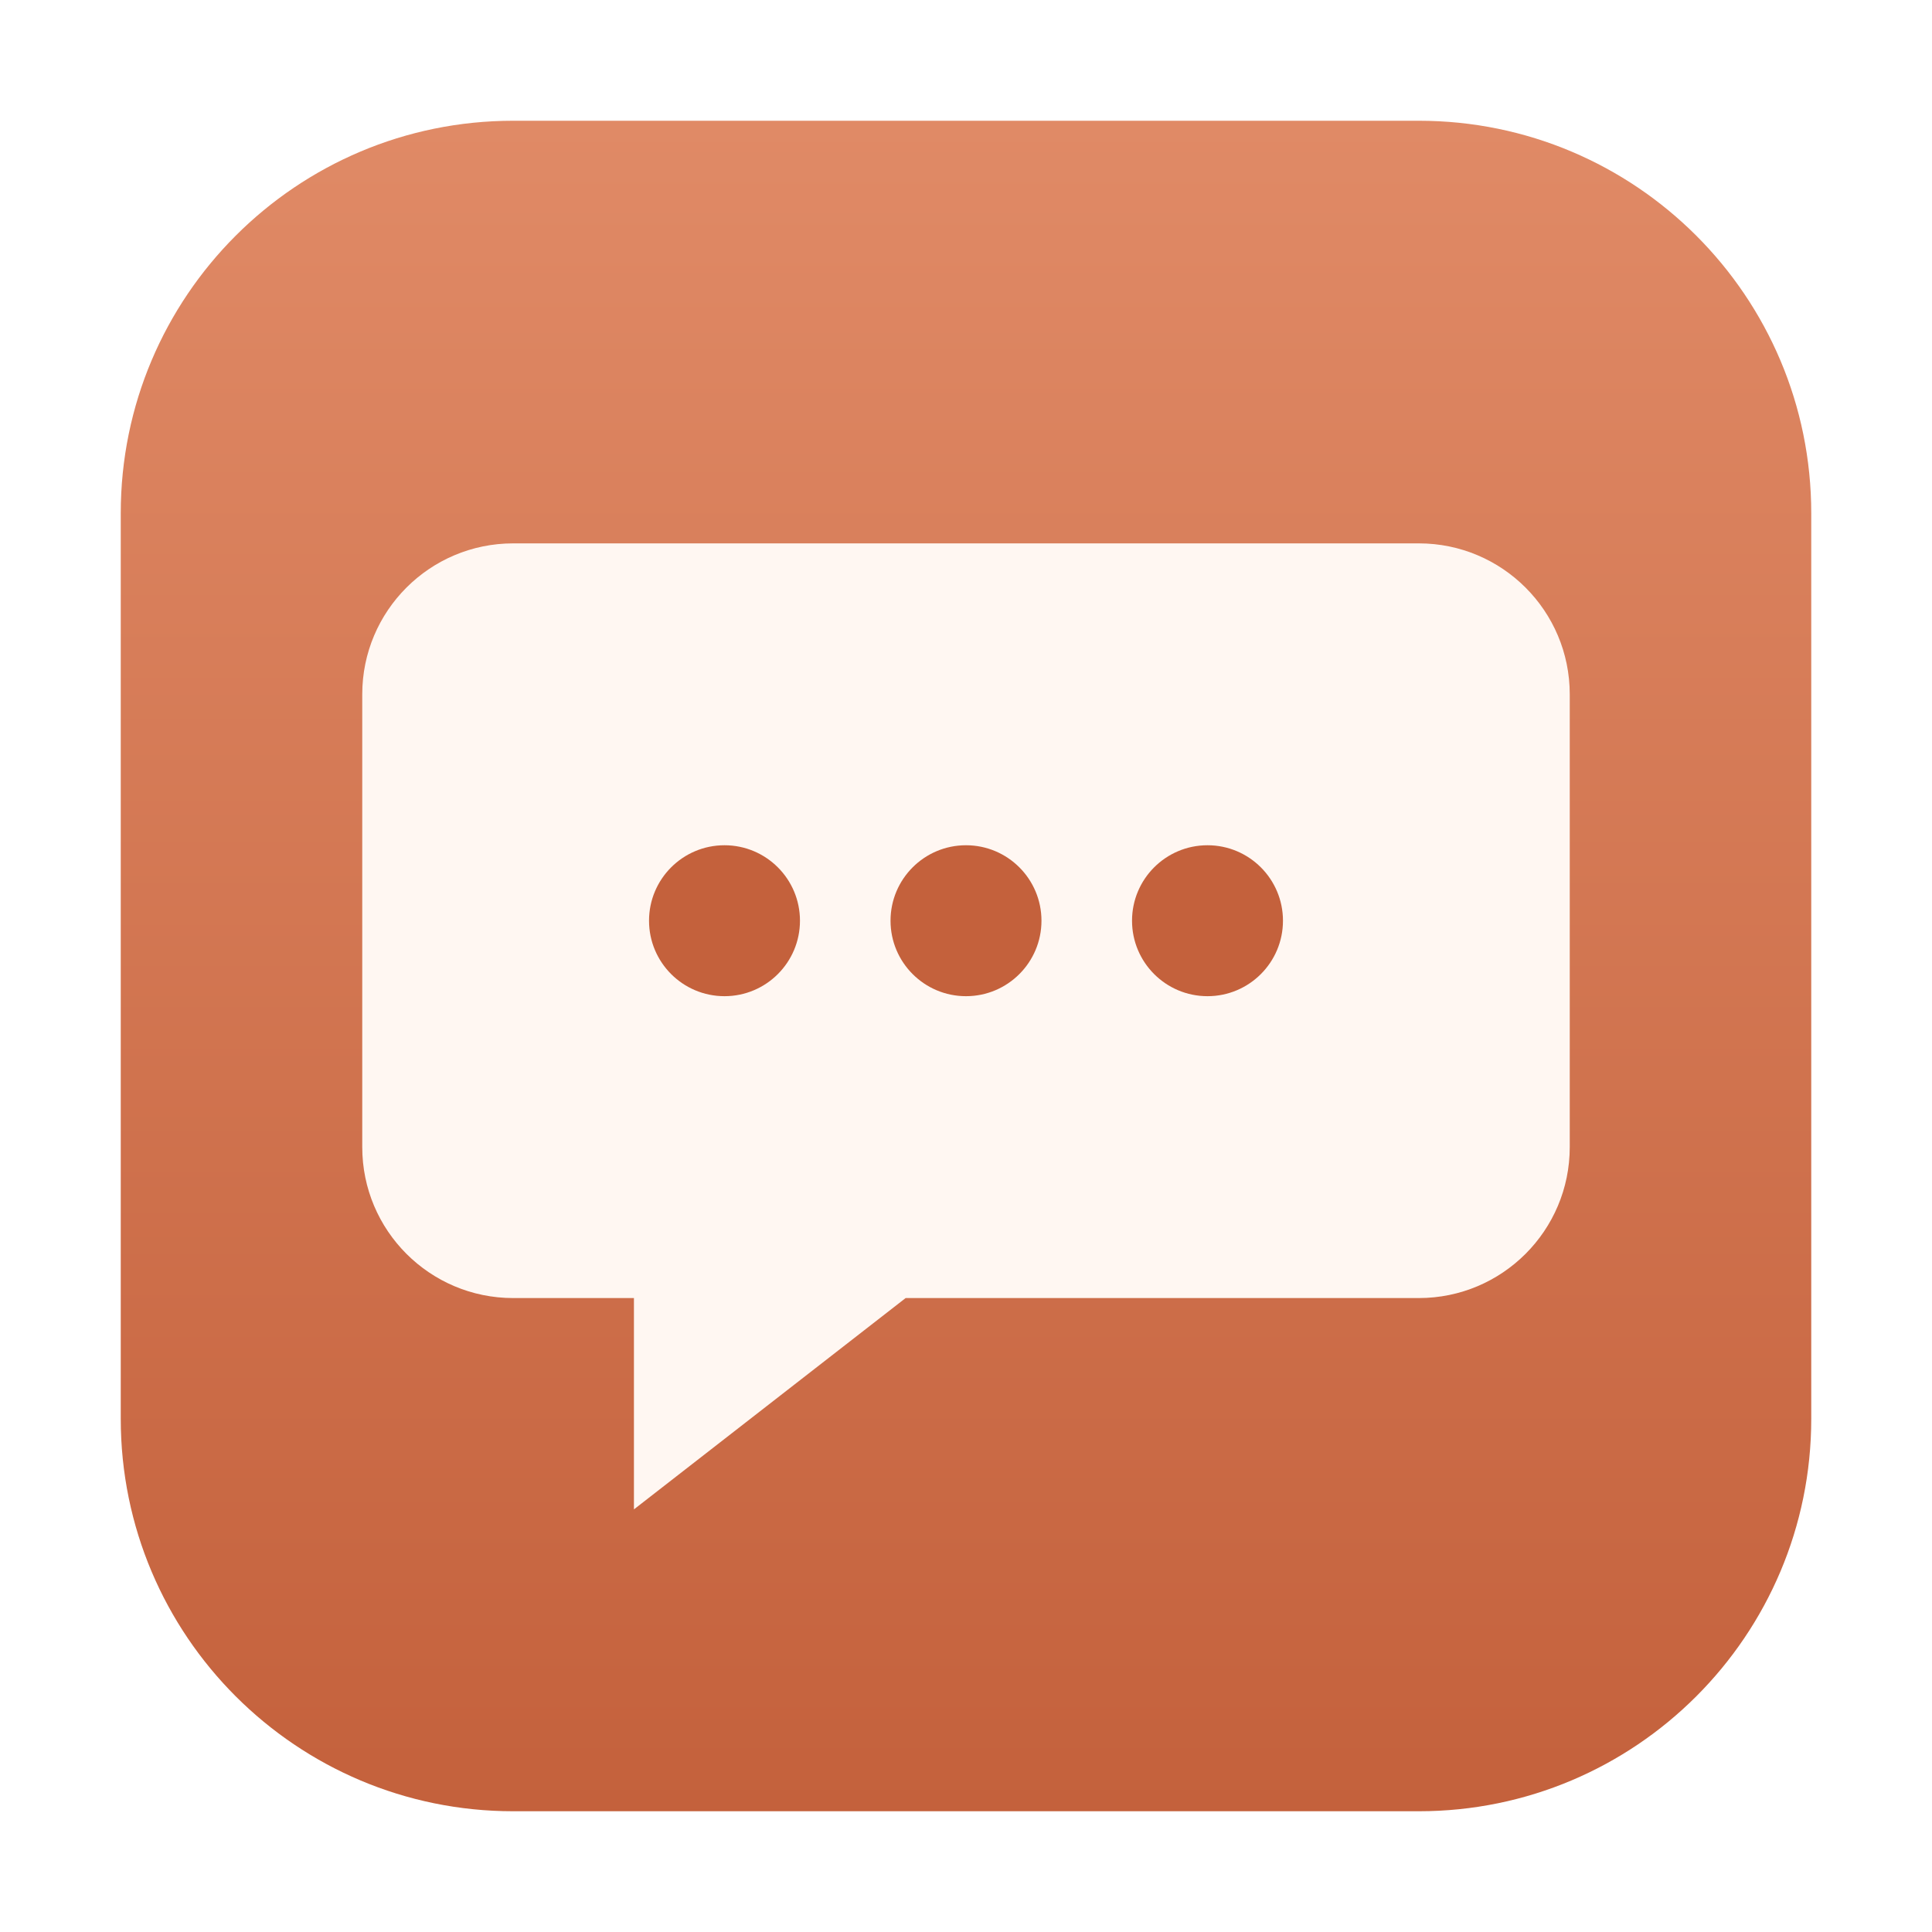
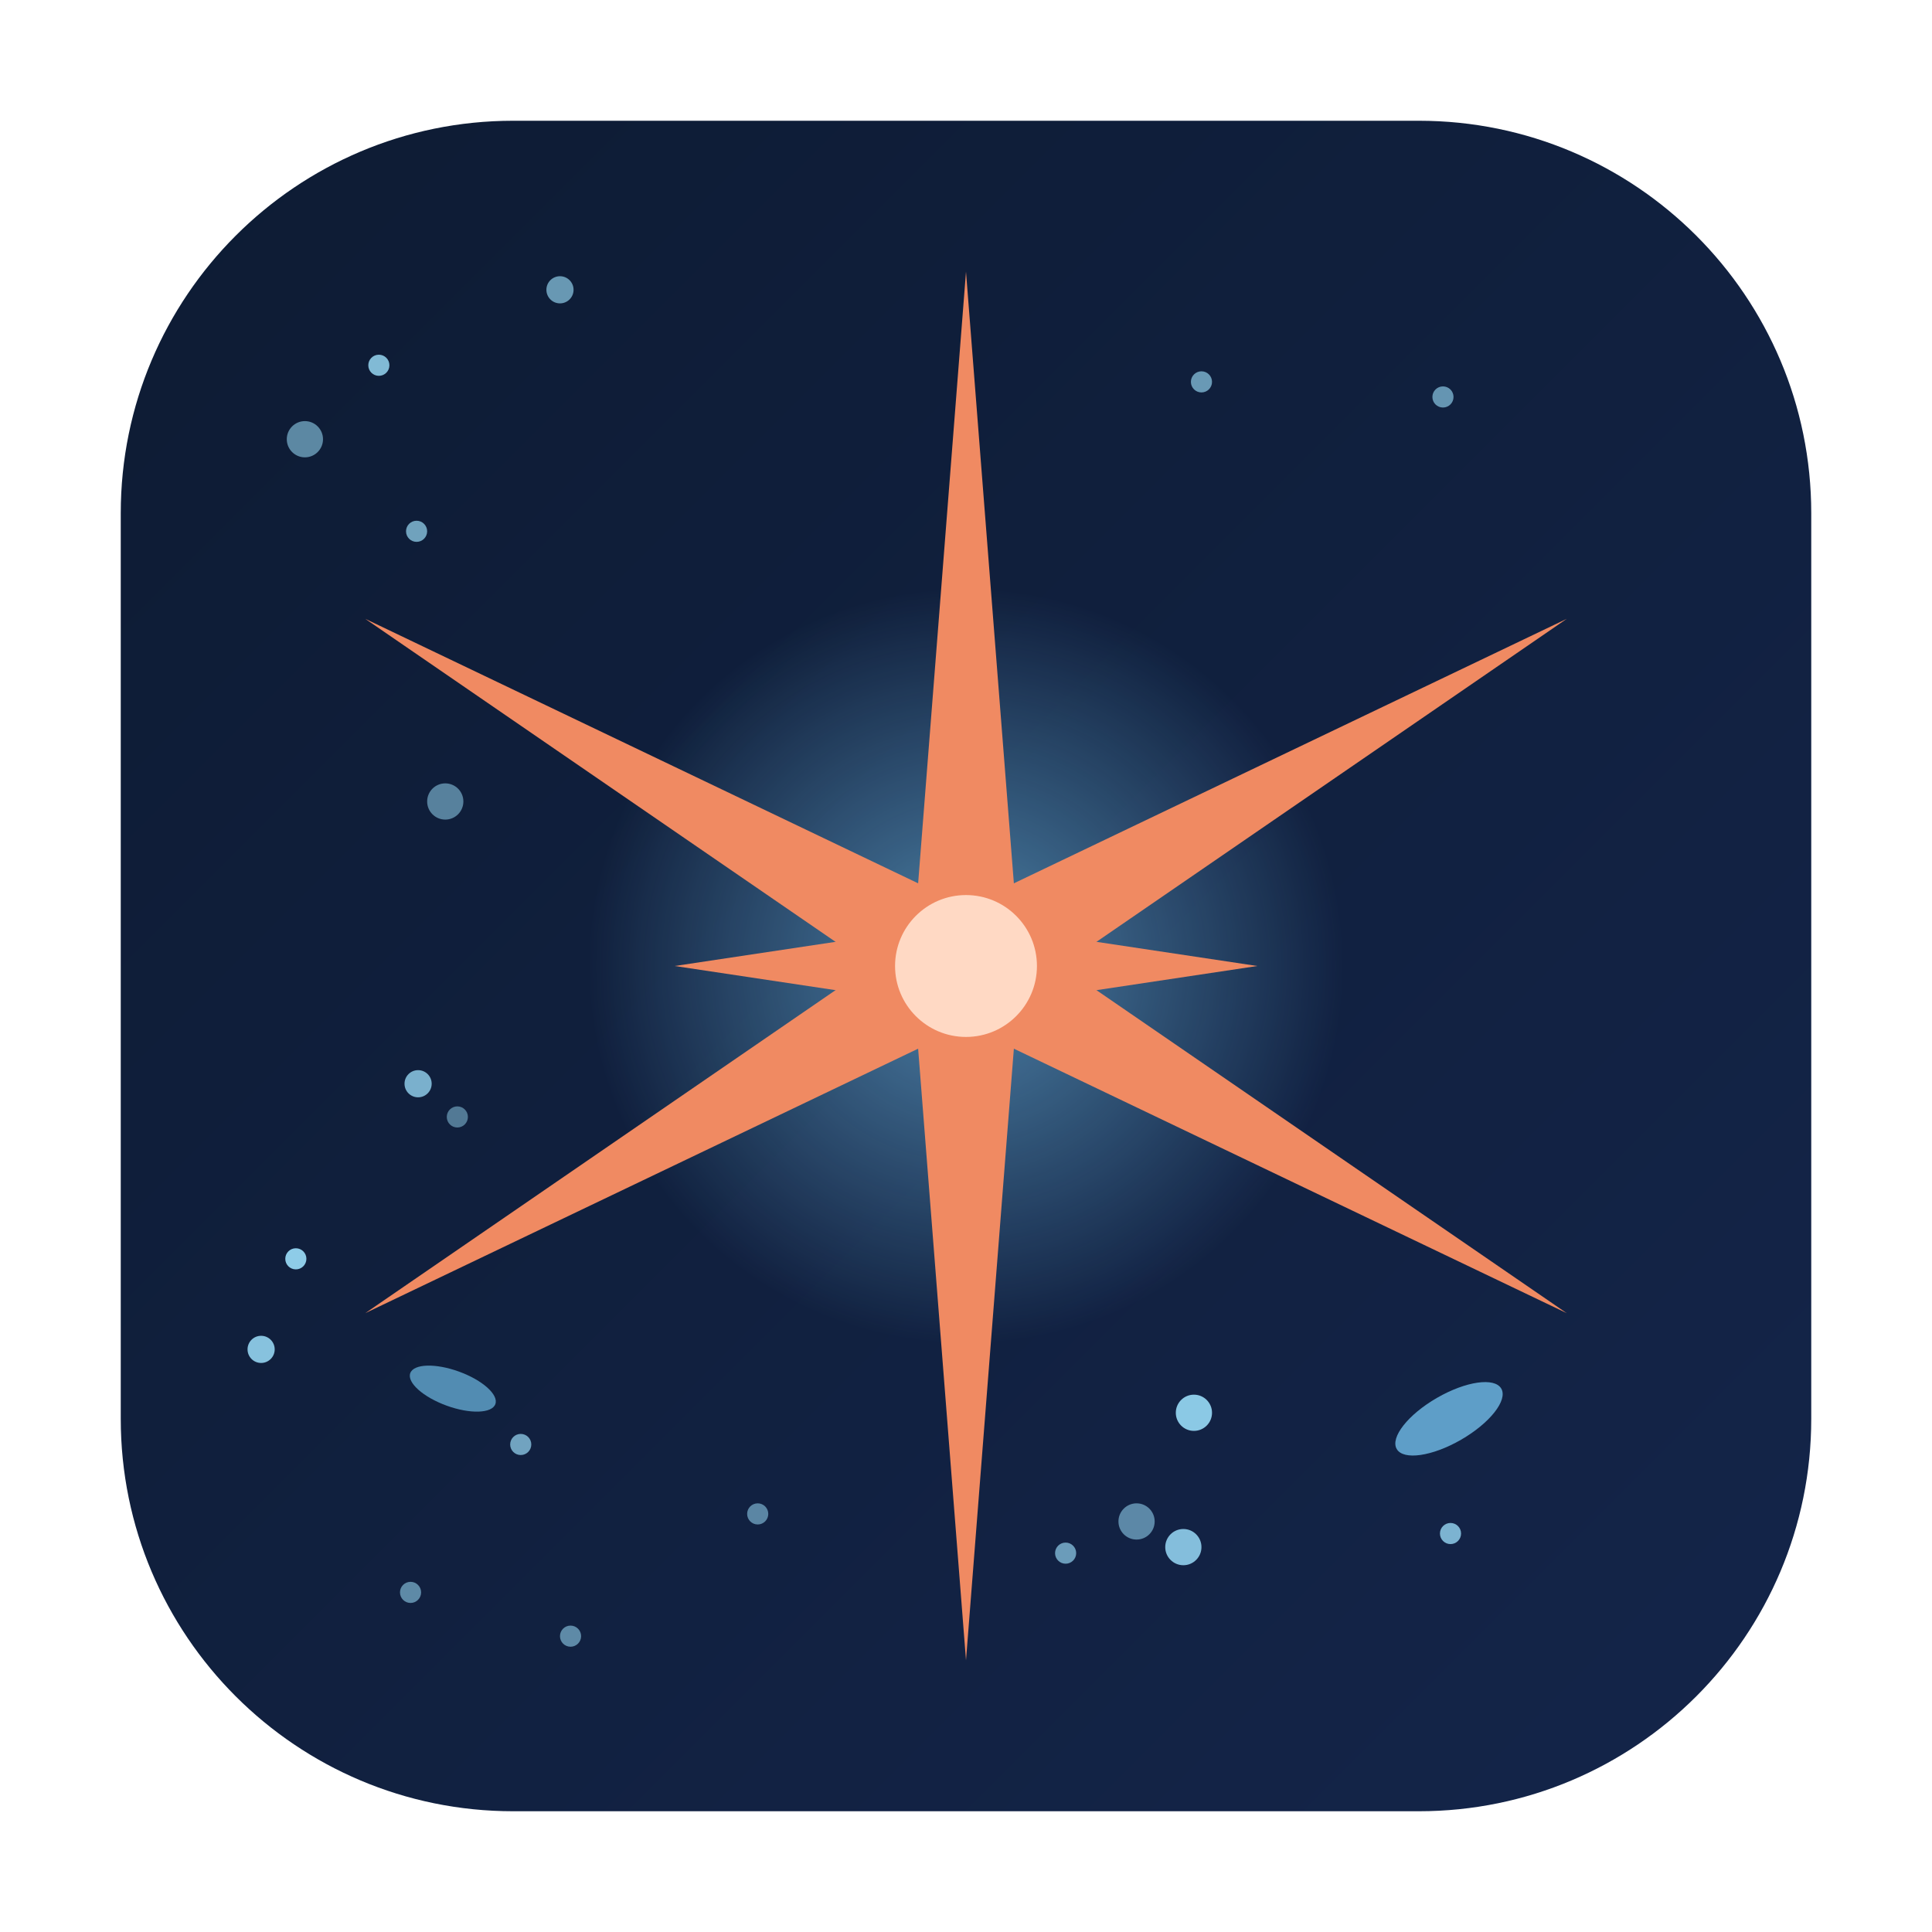
<svg xmlns="http://www.w3.org/2000/svg" width="128" height="128" viewBox="0 0 128 128">
  <defs>
-     <linearGradient id="bg" x1="0" y1="0" x2="0" y2="1">
-       <stop offset="0" stop-color="#e08a66" />
-       <stop offset="1" stop-color="#c4613c" />
+     <linearGradient id="sky" x1="0" y1="0" x2="1" y2="1">
+       <stop offset="0" stop-color="#0d1b33" />
+       <stop offset="1" stop-color="#14254a" />
    </linearGradient>
+     <radialGradient id="halo">
+       <stop offset="0" stop-color="#7fd3ff" stop-opacity="0.55" />
+       <stop offset="1" stop-color="#7fd3ff" stop-opacity="0" />
+     </radialGradient>
+     <clipPath id="tile">
+       <rect x="8" y="8" width="112" height="112" rx="26" />
+     </clipPath>
  </defs>
-   <rect x="8" y="8" width="112" height="112" rx="26" fill="url(#bg)" />
-   <path d="M34 36h60a10 10 0 0 1 10 10v30a10 10 0 0 1-10 10H60l-18 14v-14h-8a10 10 0 0 1-10-10V46a10 10 0 0 1 10-10z" fill="#fff7f2" />
-   <circle cx="48" cy="61" r="5" fill="#c4613c" />
-   <circle cx="64" cy="61" r="5" fill="#c4613c" />
-   <circle cx="80" cy="61" r="5" fill="#c4613c" />
+   <rect x="8" y="8" width="112" height="112" rx="26" fill="url(#sky)" />
+   <g clip-path="url(#tile)">
+     <circle cx="37.8" cy="108.4" r="0.7" fill="#9fe3ff" opacity="0.54" />
+     <circle cx="20.2" cy="29.1" r="1.2" fill="#9fe3ff" opacity="0.54" />
+     <circle cx="34.5" cy="95.7" r="0.7" fill="#9fe3ff" opacity="0.67" />
+     <circle cx="79.6" cy="25.3" r="0.7" fill="#9fe3ff" opacity="0.62" />
+     <circle cx="95.6" cy="26.3" r="0.7" fill="#9fe3ff" opacity="0.60" />
+     <circle cx="78.4" cy="102.5" r="1.2" fill="#9fe3ff" opacity="0.81" />
+     <circle cx="19.6" cy="83.4" r="0.7" fill="#9fe3ff" opacity="0.88" />
+     <circle cx="50.2" cy="100.3" r="0.7" fill="#9fe3ff" opacity="0.52" />
+     <circle cx="79.1" cy="93.6" r="1.2" fill="#9fe3ff" opacity="0.86" />
+     <circle cx="37.1" cy="19.2" r="0.9" fill="#9fe3ff" opacity="0.62" />
+     <circle cx="96.1" cy="101.6" r="0.7" fill="#9fe3ff" opacity="0.75" />
+     <circle cx="27.2" cy="105.5" r="0.7" fill="#9fe3ff" opacity="0.54" />
+     <circle cx="17.3" cy="89.4" r="0.9" fill="#9fe3ff" opacity="0.83" />
+     <circle cx="70.6" cy="102.9" r="0.7" fill="#9fe3ff" opacity="0.63" />
+     <circle cx="25.1" cy="24.2" r="0.7" fill="#9fe3ff" opacity="0.79" />
+     <circle cx="30.3" cy="74.0" r="0.7" fill="#9fe3ff" opacity="0.46" />
+     <circle cx="29.5" cy="53.1" r="1.2" fill="#9fe3ff" opacity="0.50" />
+     <circle cx="75.3" cy="100.8" r="1.2" fill="#9fe3ff" opacity="0.53" />
+     <circle cx="27.6" cy="35.2" r="0.7" fill="#9fe3ff" opacity="0.67" />
+     <circle cx="27.7" cy="71.8" r="0.9" fill="#9fe3ff" opacity="0.74" />
+     <ellipse cx="96" cy="94" rx="4" ry="1.6" fill="#7fd3ff" opacity="0.7" transform="rotate(-30 96 94)" />
+     <ellipse cx="30" cy="92" rx="3" ry="1.2" fill="#7fd3ff" opacity="0.6" transform="rotate(20 30 92)" />
+     <circle cx="64" cy="64" r="25" fill="url(#halo)" />
+     <path d="M64.0 18.0 67.6 64.0 64.0 110.0 60.4 64.0Z" fill="#f08a62" />
+     <path d="M103.8 41.0 65.8 67.1 24.2 87.0 62.2 60.9Z" fill="#f08a62" />
+     <path d="M103.8 87.0 62.2 67.1 24.2 41.0 65.8 60.9Z" fill="#f08a62" />
+     <path d="M83.3 64.0 64.0 66.9 44.7 64.0 64.0 61.1Z" fill="#f08a62" />
+     <circle cx="64" cy="64" r="4.7" fill="#ffd9c4" />
+   </g>
</svg>
